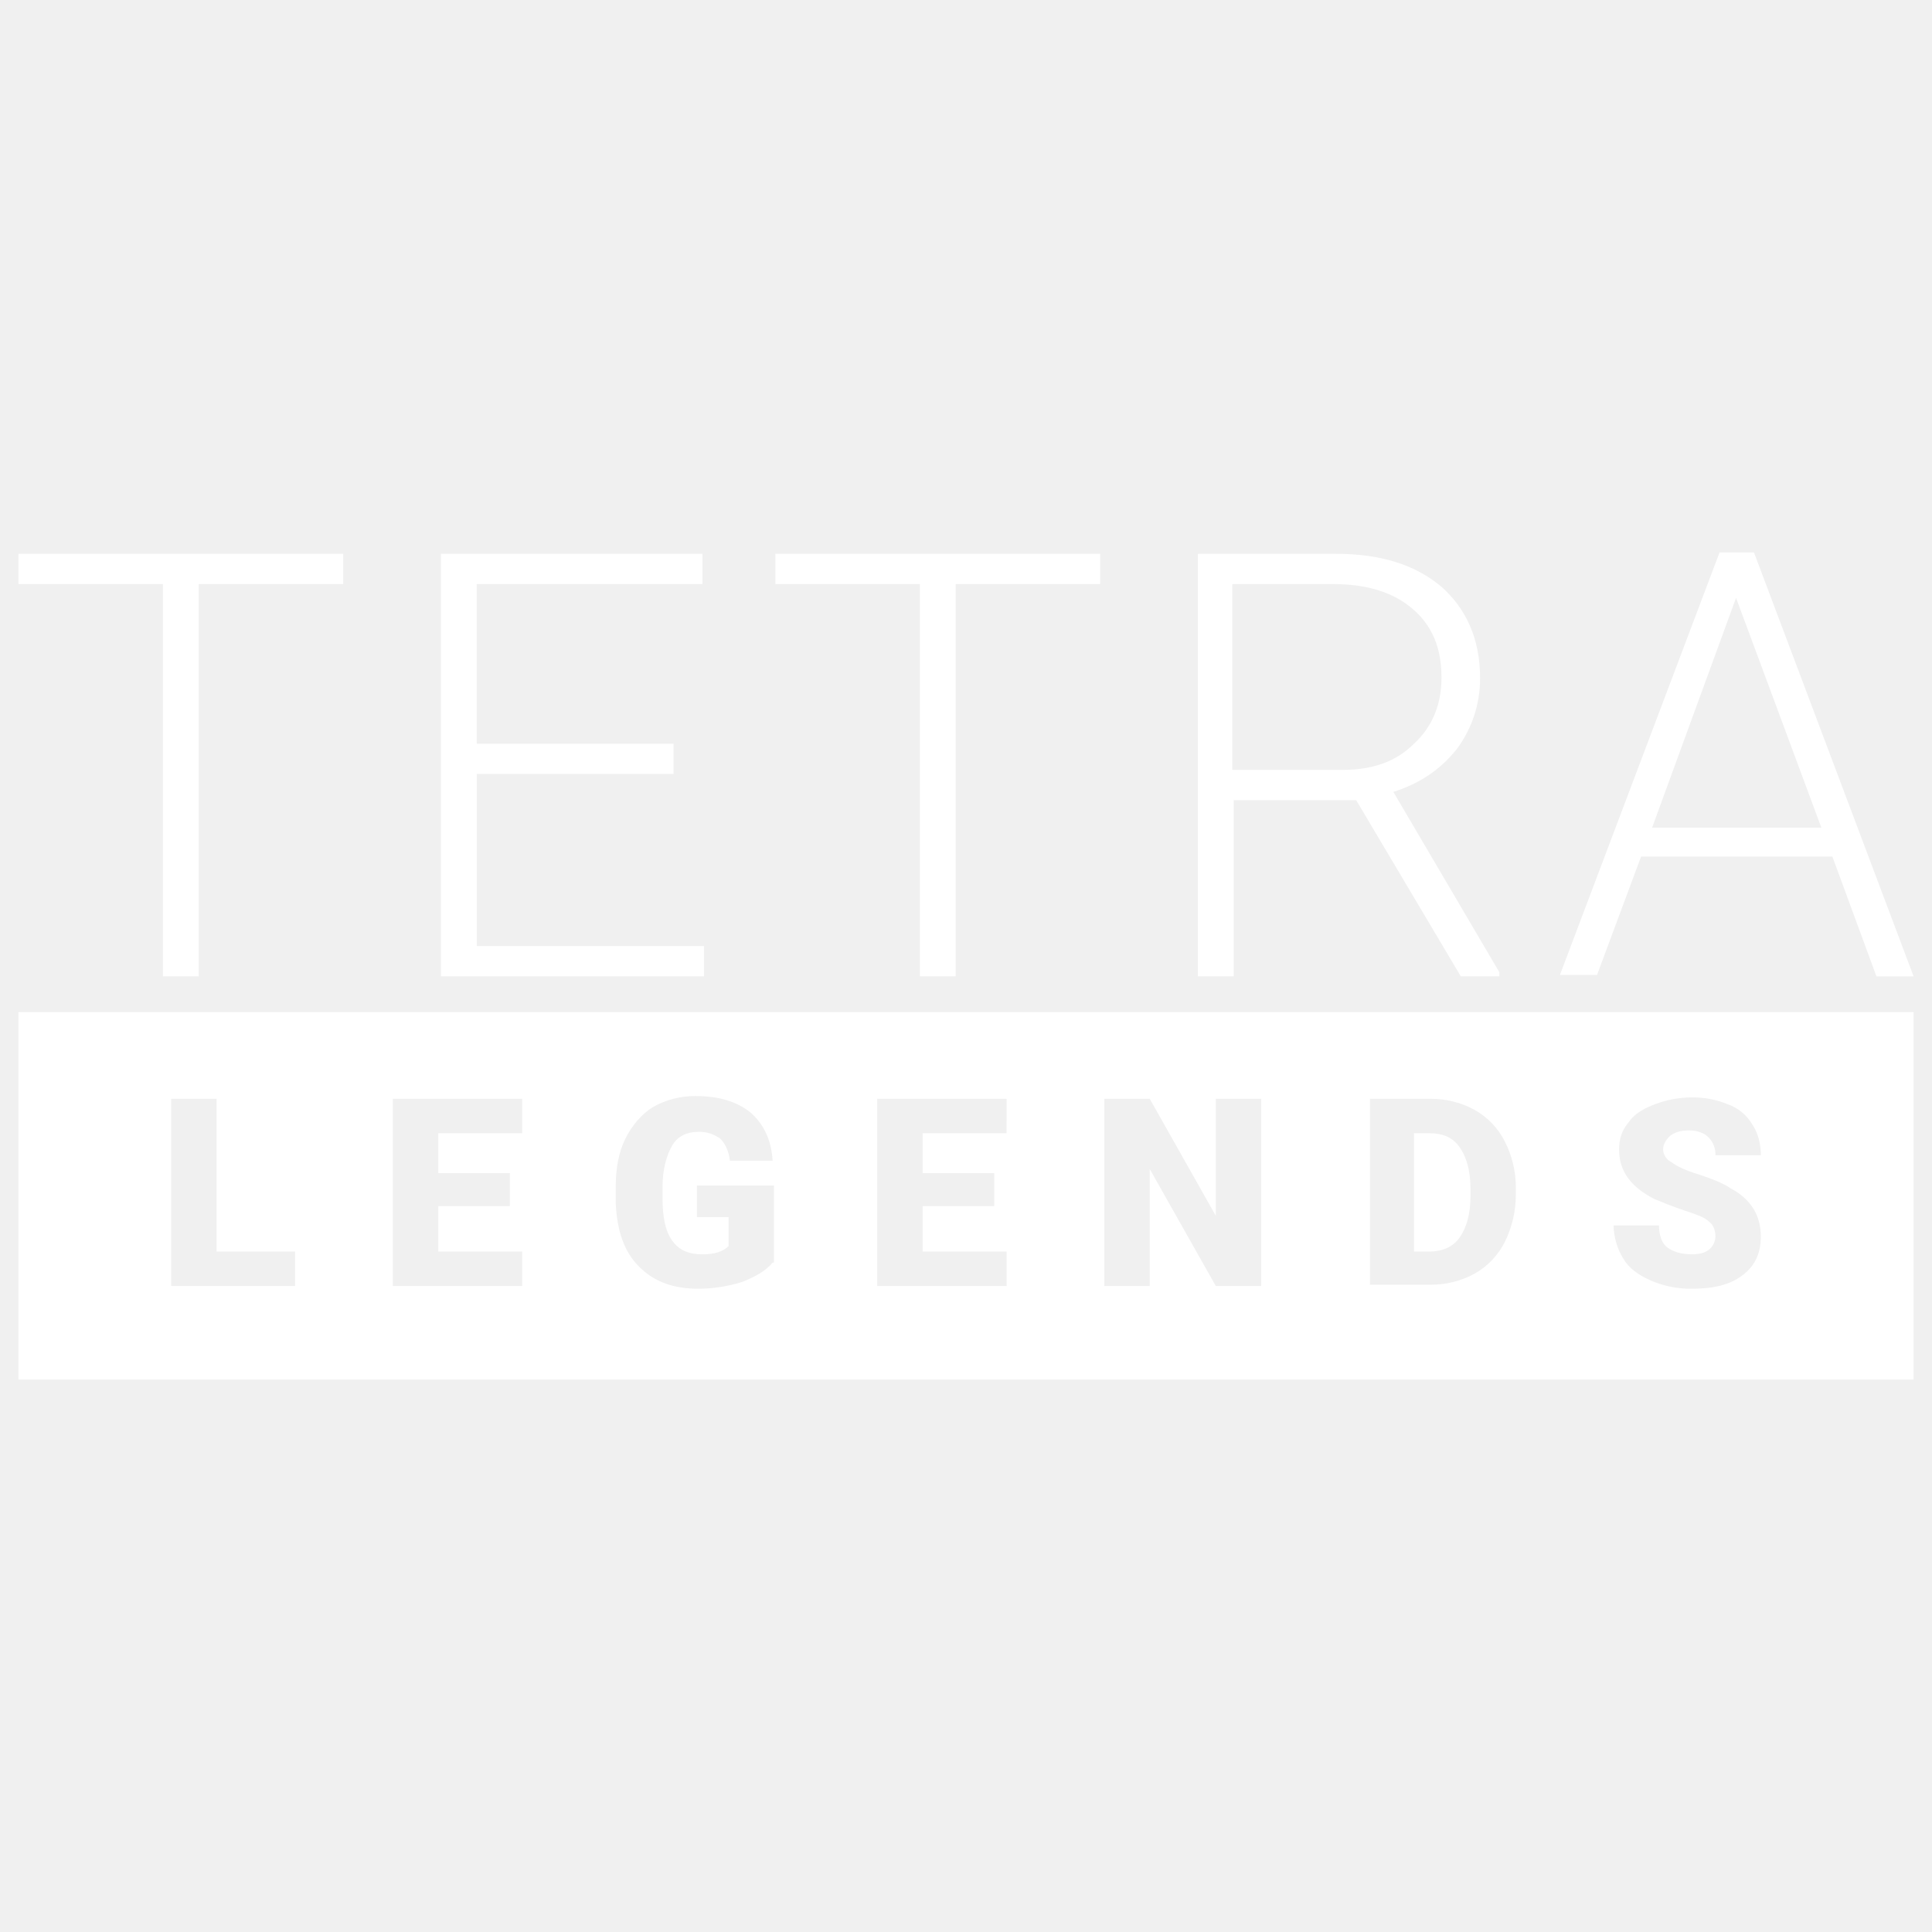
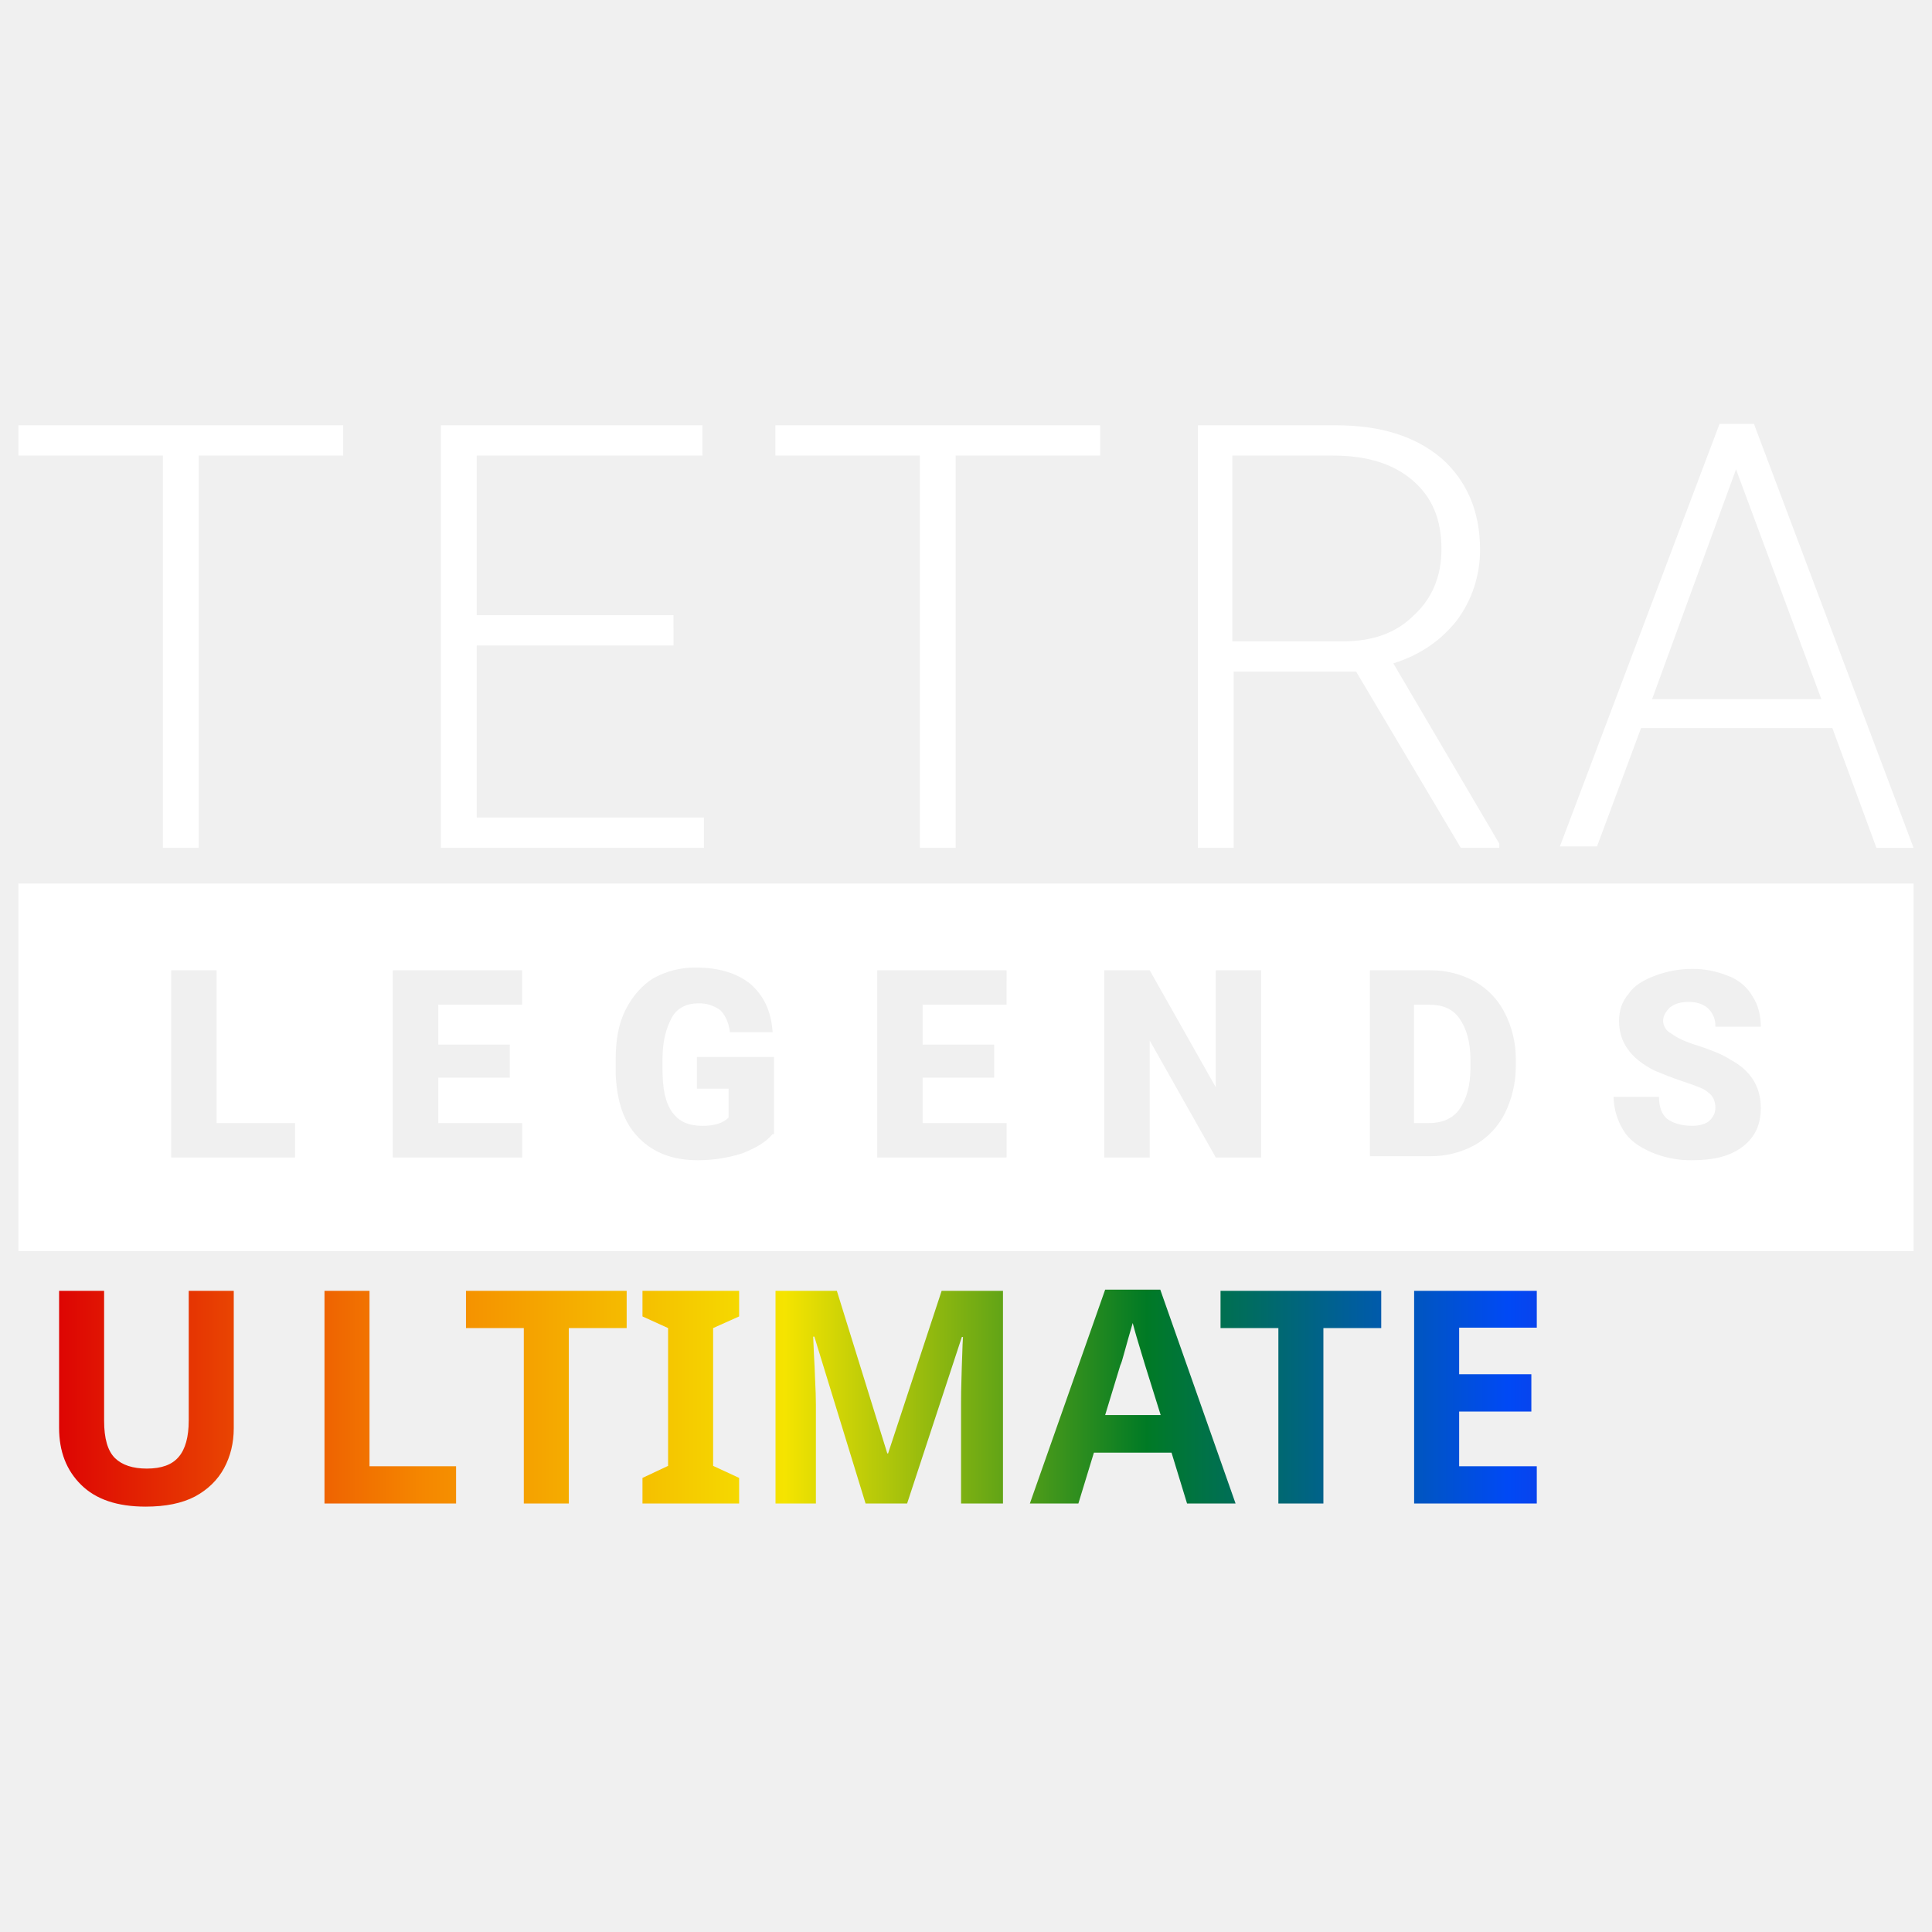
- <svg xmlns="http://www.w3.org/2000/svg" id="Layer_1" data-name="Layer 1" width="1080" height="1080" viewBox="0 0 1080 1080">
+ <svg xmlns="http://www.w3.org/2000/svg" width="100%" height="100%" viewBox="0 0 1080 1080" version="1.1" xml:space="preserve" style="fill-rule:evenodd;clip-rule:evenodd;stroke-linejoin:round;stroke-miterlimit:2;">
+   <g transform="matrix(1,0,0,1,-0.01,-71.8392)">
+     <path d="M798.89,633.48L790.43,633.48L790.43,699.64L798.89,699.64C805.81,699.64 811.97,697.33 815.82,691.95C819.67,686.57 822,678.87 822,668.87L822,664.25C822,654.25 819.69,646.56 815.85,641.17C812.01,635.78 806.58,633.48 798.89,633.48Z" style="fill:white;fill-rule:nonzero;" />
+   </g>
+   <g transform="matrix(1,0,0,1,-0.01,-71.8392)">
+     <path d="M10.3,565.77L10.3,771.19L1069.7,771.19L1069.7,565.77L10.3,565.77ZM164.94,718.88L95.7,718.88L95.7,614.24L121.08,614.24L121.08,699.64L164.94,699.64L164.94,718.88ZM291.88,633.48L245,633.48L245,655.79L285,655.79L285,674.25L245,674.25L245,699.64L291.93,699.64L291.93,718.88L219.56,718.88L219.56,614.24L291.88,614.24L291.88,633.48ZM432.67,705.8L431.91,705.8C428.06,710.41 422.67,713.49 414.98,716.57C407.015,719.089 398.714,720.384 390.36,720.41C376.51,720.41 365.74,716.57 357.28,708.1C348.82,699.63 344.97,688.1 344.2,672.71L344.2,663.48C344.2,653.48 345.74,644.25 349.58,636.55C353.42,628.85 358.82,622.71 364.97,618.86C372.244,614.756 380.469,612.632 388.82,612.7C401.9,612.7 411.9,615.78 419.6,621.94C426.52,628.09 431.14,636.55 431.91,648.86L408.05,648.86C407.29,642.71 404.98,638.86 402.67,636.55C399.117,633.92 394.778,632.567 390.36,632.71C384.2,632.71 378.82,635.02 375.74,640.4C372.66,645.78 370.36,653.48 370.36,663.48L370.36,669.64C370.36,680.41 371.9,688.1 375.74,693.49C379.58,698.88 384.97,701.18 392.67,701.18C399.59,701.18 404.21,699.64 407.29,696.56L407.29,680.41L389.59,680.41L389.59,662.71L432.67,662.71L432.67,705.8ZM562.67,633.48L515.77,633.48L515.77,655.79L555.77,655.79L555.77,674.25L515.77,674.25L515.77,699.64L562.7,699.64L562.7,718.88L490.38,718.88L490.38,614.24L562.7,614.24L562.67,633.48ZM705,718.88L679.64,718.88L642.71,653.48L642.71,718.88L617.32,718.88L617.32,614.24L642.71,614.24L679.64,679.64L679.64,614.24L705,614.24L705,718.88ZM847.36,668.1C847.329,677.175 845.221,686.124 841.2,694.26C837.459,701.729 831.564,707.91 824.28,712C816.728,716.105 808.255,718.225 799.66,718.16L765.81,718.16L765.81,614.24L799.66,614.24C808.255,614.175 816.728,616.295 824.28,620.4C831.559,624.474 837.454,630.637 841.2,638.09C845.218,645.952 847.329,654.651 847.36,663.48L847.36,668.1ZM974.3,712.72C967.38,718.11 958.15,720.41 945.84,720.41C937.908,720.522 930.041,718.95 922.76,715.8C915.83,712.72 910.45,708.87 907.37,703.49C903.98,697.909 902.127,691.529 902,685L927.39,685C927.39,690.39 928.93,695 932.01,697.31C935.09,699.62 939.7,701.16 945.86,701.16C949.7,701.16 953.55,700.39 955.86,698.08C957.777,696.284 958.889,693.787 958.94,691.16C958.94,687.31 957.4,684.23 955.09,682.7C952.78,680.39 948.17,678.85 941.24,676.54C934.31,674.23 928.93,671.93 925.08,670.39C911.24,663.46 905.08,654.23 905.08,642.69C905.08,636.53 906.62,631.92 910.47,627.3C913.54,622.69 918.93,619.61 925.08,617.3C931.717,614.771 938.758,613.466 945.86,613.45C952.716,613.387 959.517,614.696 965.86,617.3C971.712,619.357 976.631,623.456 979.71,628.84C982.79,633.46 984.33,639.61 984.33,645.77L958.92,645.77C959.101,642.045 957.702,638.412 955.07,635.77C952.76,633.46 948.91,631.92 944.3,631.92C939.69,631.92 936.6,632.69 933.53,635C931.22,637.3 929.68,639.61 929.68,642.69C929.85,645.66 931.622,648.314 934.3,649.61C937.37,651.92 941.99,654.23 949.68,656.54C956.61,658.85 962.76,661.15 967.38,664.23C978.92,670.39 984.31,679.62 984.31,691.16C984.31,700.41 981.23,707.34 974.3,712.72Z" style="fill:white;fill-rule:nonzero;" />
+   </g>
+   <g transform="matrix(1,0,0,1,-0.01,-71.8392)">
+     <path d="M191.86,326.5L111.08,326.5L111.08,545.77L91.08,545.77L91.08,326.5L10.3,326.5L10.3,309.58L191.86,309.58L191.86,326.5Z" style="fill:white;fill-rule:nonzero;" />
+   </g>
+   <g transform="matrix(1,0,0,1,-0.01,-71.8392)">
+     <path d="M376.51,432.67L266.51,432.67L266.51,528.84L393.51,528.84L393.51,545.77L246.49,545.77L246.49,309.58L392.67,309.58L392.67,326.5L266.49,326.5L266.49,415.75L376.49,415.75L376.51,432.67Z" style="fill:white;fill-rule:nonzero;" />
+   </g>
+   <g transform="matrix(1,0,0,1,-0.01,-71.8392)">
+     <path d="M615,326.5L534.23,326.5L534.23,545.77L514.23,545.77L514.23,326.5L433.44,326.5L433.44,309.58L615,309.58L615,326.5Z" style="fill:white;fill-rule:nonzero;" />
+   </g>
+   <g transform="matrix(1,0,0,1,-0.01,-71.8392)">
+     <path d="M758.11,447.29L689.64,447.29L689.64,545.77L669.64,545.77L669.64,309.58L746.57,309.58C771.96,309.58 791.2,315.73 805.81,328.04C819.66,340.35 827.36,357.28 827.36,378.82C827.507,393.225 822.91,407.285 814.28,418.82C805.04,430.36 793.5,438.05 778.89,442.67L838.13,543.45L838.13,545.76L816.58,545.76L758.11,447.29ZM688.87,430.37L750.42,430.37C767.35,430.37 780.42,425.75 790.42,415.75C800.42,406.52 805.8,394.21 805.8,378.82C805.8,361.89 800.42,349.58 789.65,340.35C778.88,331.12 764.27,326.5 745,326.5L688.87,326.5L688.87,430.37Z" style="fill:white;fill-rule:nonzero;" />
+   </g>
+   <g transform="matrix(1,0,0,1,-0.01,-71.8392)">
+     <path d="M1024.31,478.84L917.37,478.84L892.75,545L872,545L961.24,308.81L980.48,308.81L1069.72,545.81L1048.95,545.81L1024.31,478.84ZM923.53,462.68L1018.16,462.68L970.46,334.2L923.53,462.68Z" style="fill:white;fill-rule:nonzero;" />
+   </g>
+   <g transform="matrix(13.8867,0,0,13.8867,-1706.93,-8000.63)">
+     <text x="124.28px" y="636.662px" style="font-family:'Tahoma-Bold', 'Tahoma', sans-serif;font-weight:700;font-size:12px;fill:url(#_Linear1);">U<tspan x="134.903px 143.528px 152.633px 160.192px 172.667px 182.639px 191.745px " y="636.662px 636.662px 636.662px 636.662px 636.662px 636.662px 636.662px ">LTIMATE</tspan>
+     </text>
+   </g>
  <defs>
-     <style>.cls-1{fill:#fff;}</style>
+     <linearGradient id="_Linear1" x1="0" y1="0" x2="1" y2="0" gradientUnits="userSpaceOnUse" gradientTransform="matrix(73.4883,0,0,8.90625,125.059,632.391)">
+       <stop offset="0" style="stop-color:rgb(221,3,3);stop-opacity:1" />
+       <stop offset="0.2" style="stop-color:rgb(245,135,0);stop-opacity:1" />
+       <stop offset="0.4" style="stop-color:rgb(245,228,0);stop-opacity:1" />
+       <stop offset="0.6" style="stop-color:rgb(0,122,37);stop-opacity:1" />
+       <stop offset="0.8" style="stop-color:rgb(0,73,245);stop-opacity:1" />
+       <stop offset="1" style="stop-color:rgb(117,0,138);stop-opacity:1" />
+     </linearGradient>
  </defs>
-   <path class="cls-1" d="M798.89,633.48h-8.46v66.16h8.46c6.92,0,13.08-2.31,16.93-7.69S822,678.87,822,668.87v-4.62c0-10-2.31-17.69-6.15-23.08S806.58,633.48,798.89,633.48Z" />
-   <path class="cls-1" d="M10.3,565.77V771.19H1069.7V565.77ZM164.94,718.88H95.7V614.24h25.38v85.4h43.86Zm126.94-85.4H245v22.31h40v18.46H245v25.39h46.93v19.24H219.56V614.24h72.32ZM432.67,705.8h-.76c-3.85,4.61-9.24,7.69-16.93,10.77a82.51,82.51,0,0,1-24.62,3.84c-13.85,0-24.62-3.84-33.08-12.31s-12.31-20-13.08-35.39v-9.23c0-10,1.54-19.23,5.38-26.93s9.24-13.84,15.39-17.69a47.74,47.74,0,0,1,23.85-6.16c13.08,0,23.08,3.08,30.78,9.24,6.92,6.15,11.54,14.61,12.31,26.92H408.05c-.76-6.15-3.07-10-5.38-12.31a19.62,19.62,0,0,0-12.31-3.84c-6.16,0-11.54,2.31-14.62,7.69s-5.38,13.08-5.38,23.08v6.16c0,10.77,1.54,18.46,5.38,23.85s9.23,7.69,16.93,7.69c6.92,0,11.54-1.54,14.62-4.62V680.41h-17.7v-17.7h43.08Zm130-72.32H515.77v22.31h40v18.46h-40v25.39H562.7v19.24H490.38V614.24H562.7ZM705,718.88H679.64l-36.93-65.4v65.4H617.32V614.24h25.39l36.93,65.4v-65.4H705ZM847.36,668.1a59.5,59.5,0,0,1-6.16,26.16A41.83,41.83,0,0,1,824.28,712a50.74,50.74,0,0,1-24.62,6.16H765.81V614.24h33.85a50.74,50.74,0,0,1,24.62,6.16,41.77,41.77,0,0,1,16.92,17.69,56.22,56.22,0,0,1,6.16,25.39ZM974.3,712.72c-6.92,5.39-16.15,7.69-28.46,7.69a56.13,56.13,0,0,1-23.08-4.61c-6.93-3.08-12.31-6.93-15.39-12.31A37,37,0,0,1,902,685h25.39c0,5.39,1.54,10,4.62,12.31s7.69,3.85,13.85,3.85c3.84,0,7.69-.77,10-3.08a9.74,9.74,0,0,0,3.08-6.92c0-3.85-1.54-6.93-3.85-8.46-2.31-2.31-6.92-3.85-13.85-6.16s-12.31-4.61-16.16-6.15c-13.84-6.93-20-16.16-20-27.7,0-6.16,1.54-10.77,5.39-15.39,3.07-4.61,8.46-7.69,14.61-10a58.73,58.73,0,0,1,20.78-3.85,51.43,51.43,0,0,1,20,3.85,25.82,25.82,0,0,1,13.85,11.54c3.08,4.62,4.62,10.77,4.62,16.93H958.92a13.26,13.26,0,0,0-3.85-10c-2.31-2.31-6.16-3.85-10.77-3.85s-7.7.77-10.77,3.08c-2.31,2.3-3.85,4.61-3.85,7.69a8.21,8.21,0,0,0,4.62,6.92c3.07,2.31,7.69,4.62,15.38,6.93,6.93,2.31,13.08,4.61,17.7,7.69,11.54,6.16,16.93,15.39,16.93,26.93C984.31,700.41,981.23,707.34,974.3,712.72Z" />
-   <path class="cls-1" d="M191.86,326.5H111.08V545.77h-20V326.5H10.3V309.58H191.86V326.5Z" />
-   <path class="cls-1" d="M376.51,432.67h-110v96.17h127v16.93H246.49V309.58H392.67V326.5H266.49v89.25h110Z" />
-   <path class="cls-1" d="M615,326.5H534.23V545.77h-20V326.5H433.44V309.58H615Z" />
-   <path class="cls-1" d="M758.11,447.29H689.64v98.48h-20V309.58h76.93c25.39,0,44.63,6.15,59.24,18.46,13.85,12.31,21.55,29.24,21.55,50.78a65.65,65.65,0,0,1-13.08,40c-9.24,11.54-20.78,19.23-35.39,23.85l59.24,100.78v2.31H816.58Zm-68.47-16.92h60.78c16.93,0,30-4.62,40-14.62,10-9.23,15.38-21.54,15.38-36.93,0-16.93-5.38-29.24-16.15-38.47S764.27,326.5,745,326.5H688.87V430.37Z" />
-   <path class="cls-1" d="M1024.31,478.84H917.37L892.75,545H872l89.24-236.19h19.24l89.24,237h-20.77ZM923.53,462.68h94.63L970.46,334.2Z" />
</svg>
